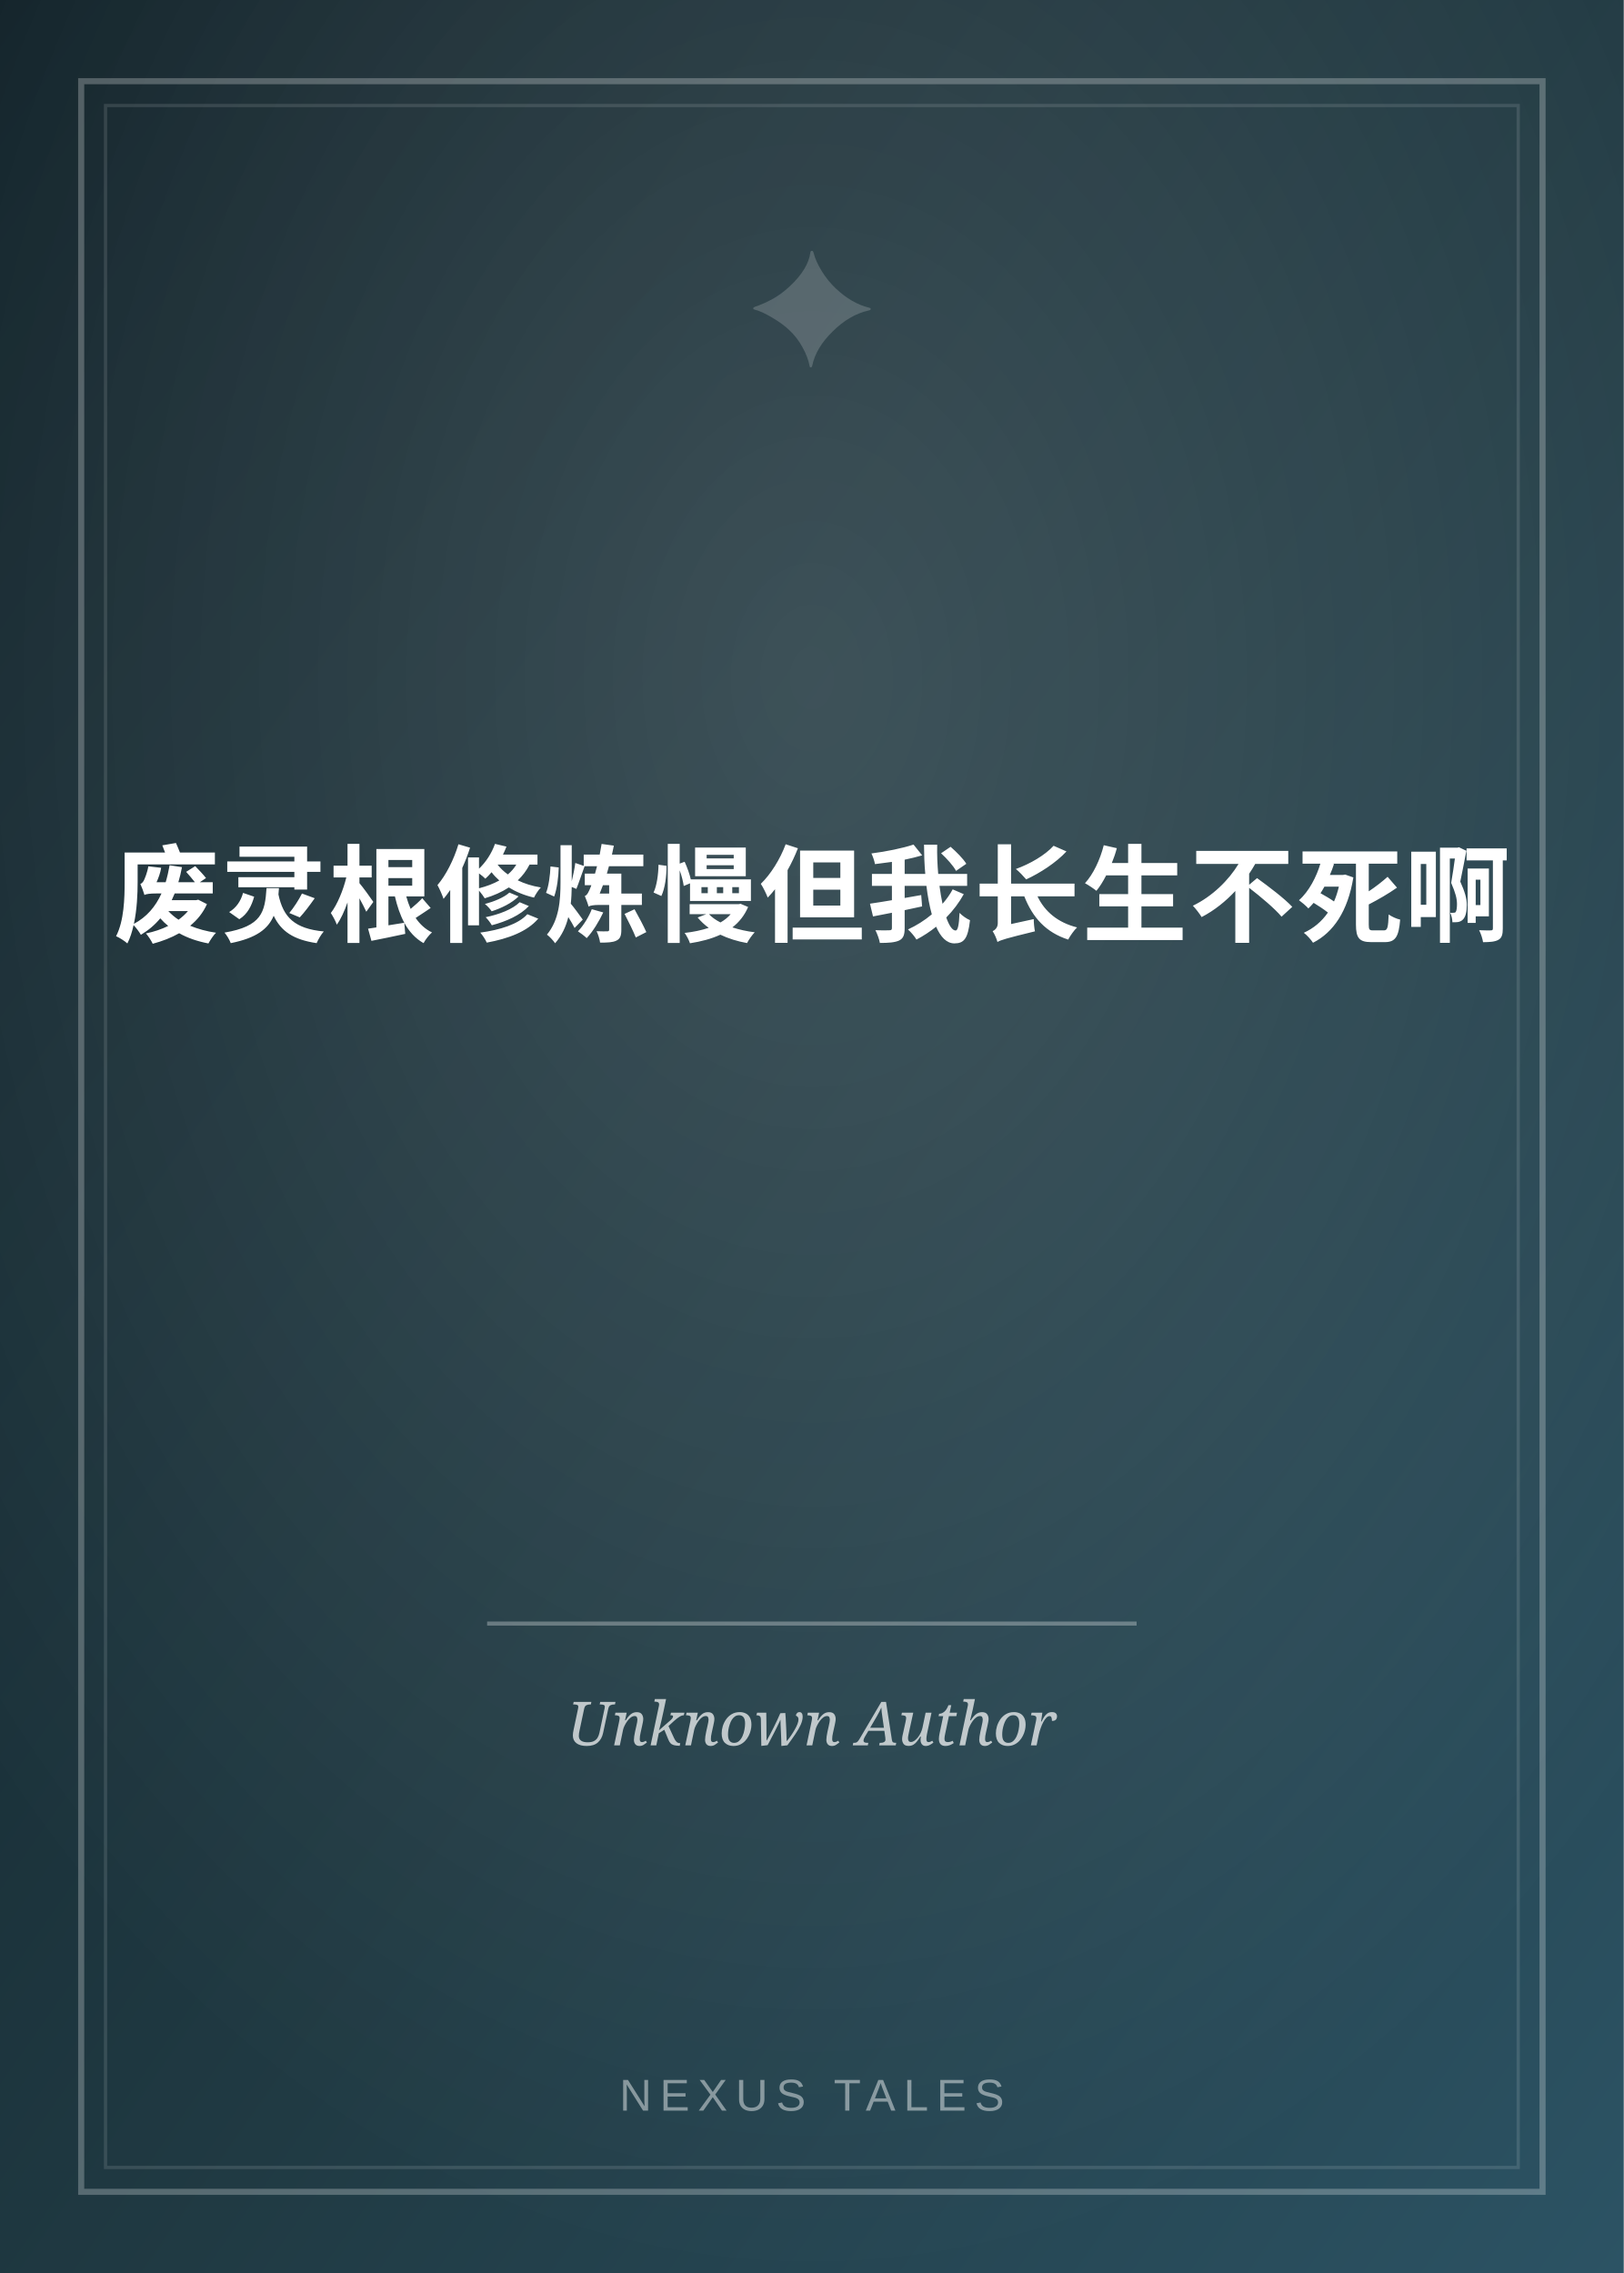
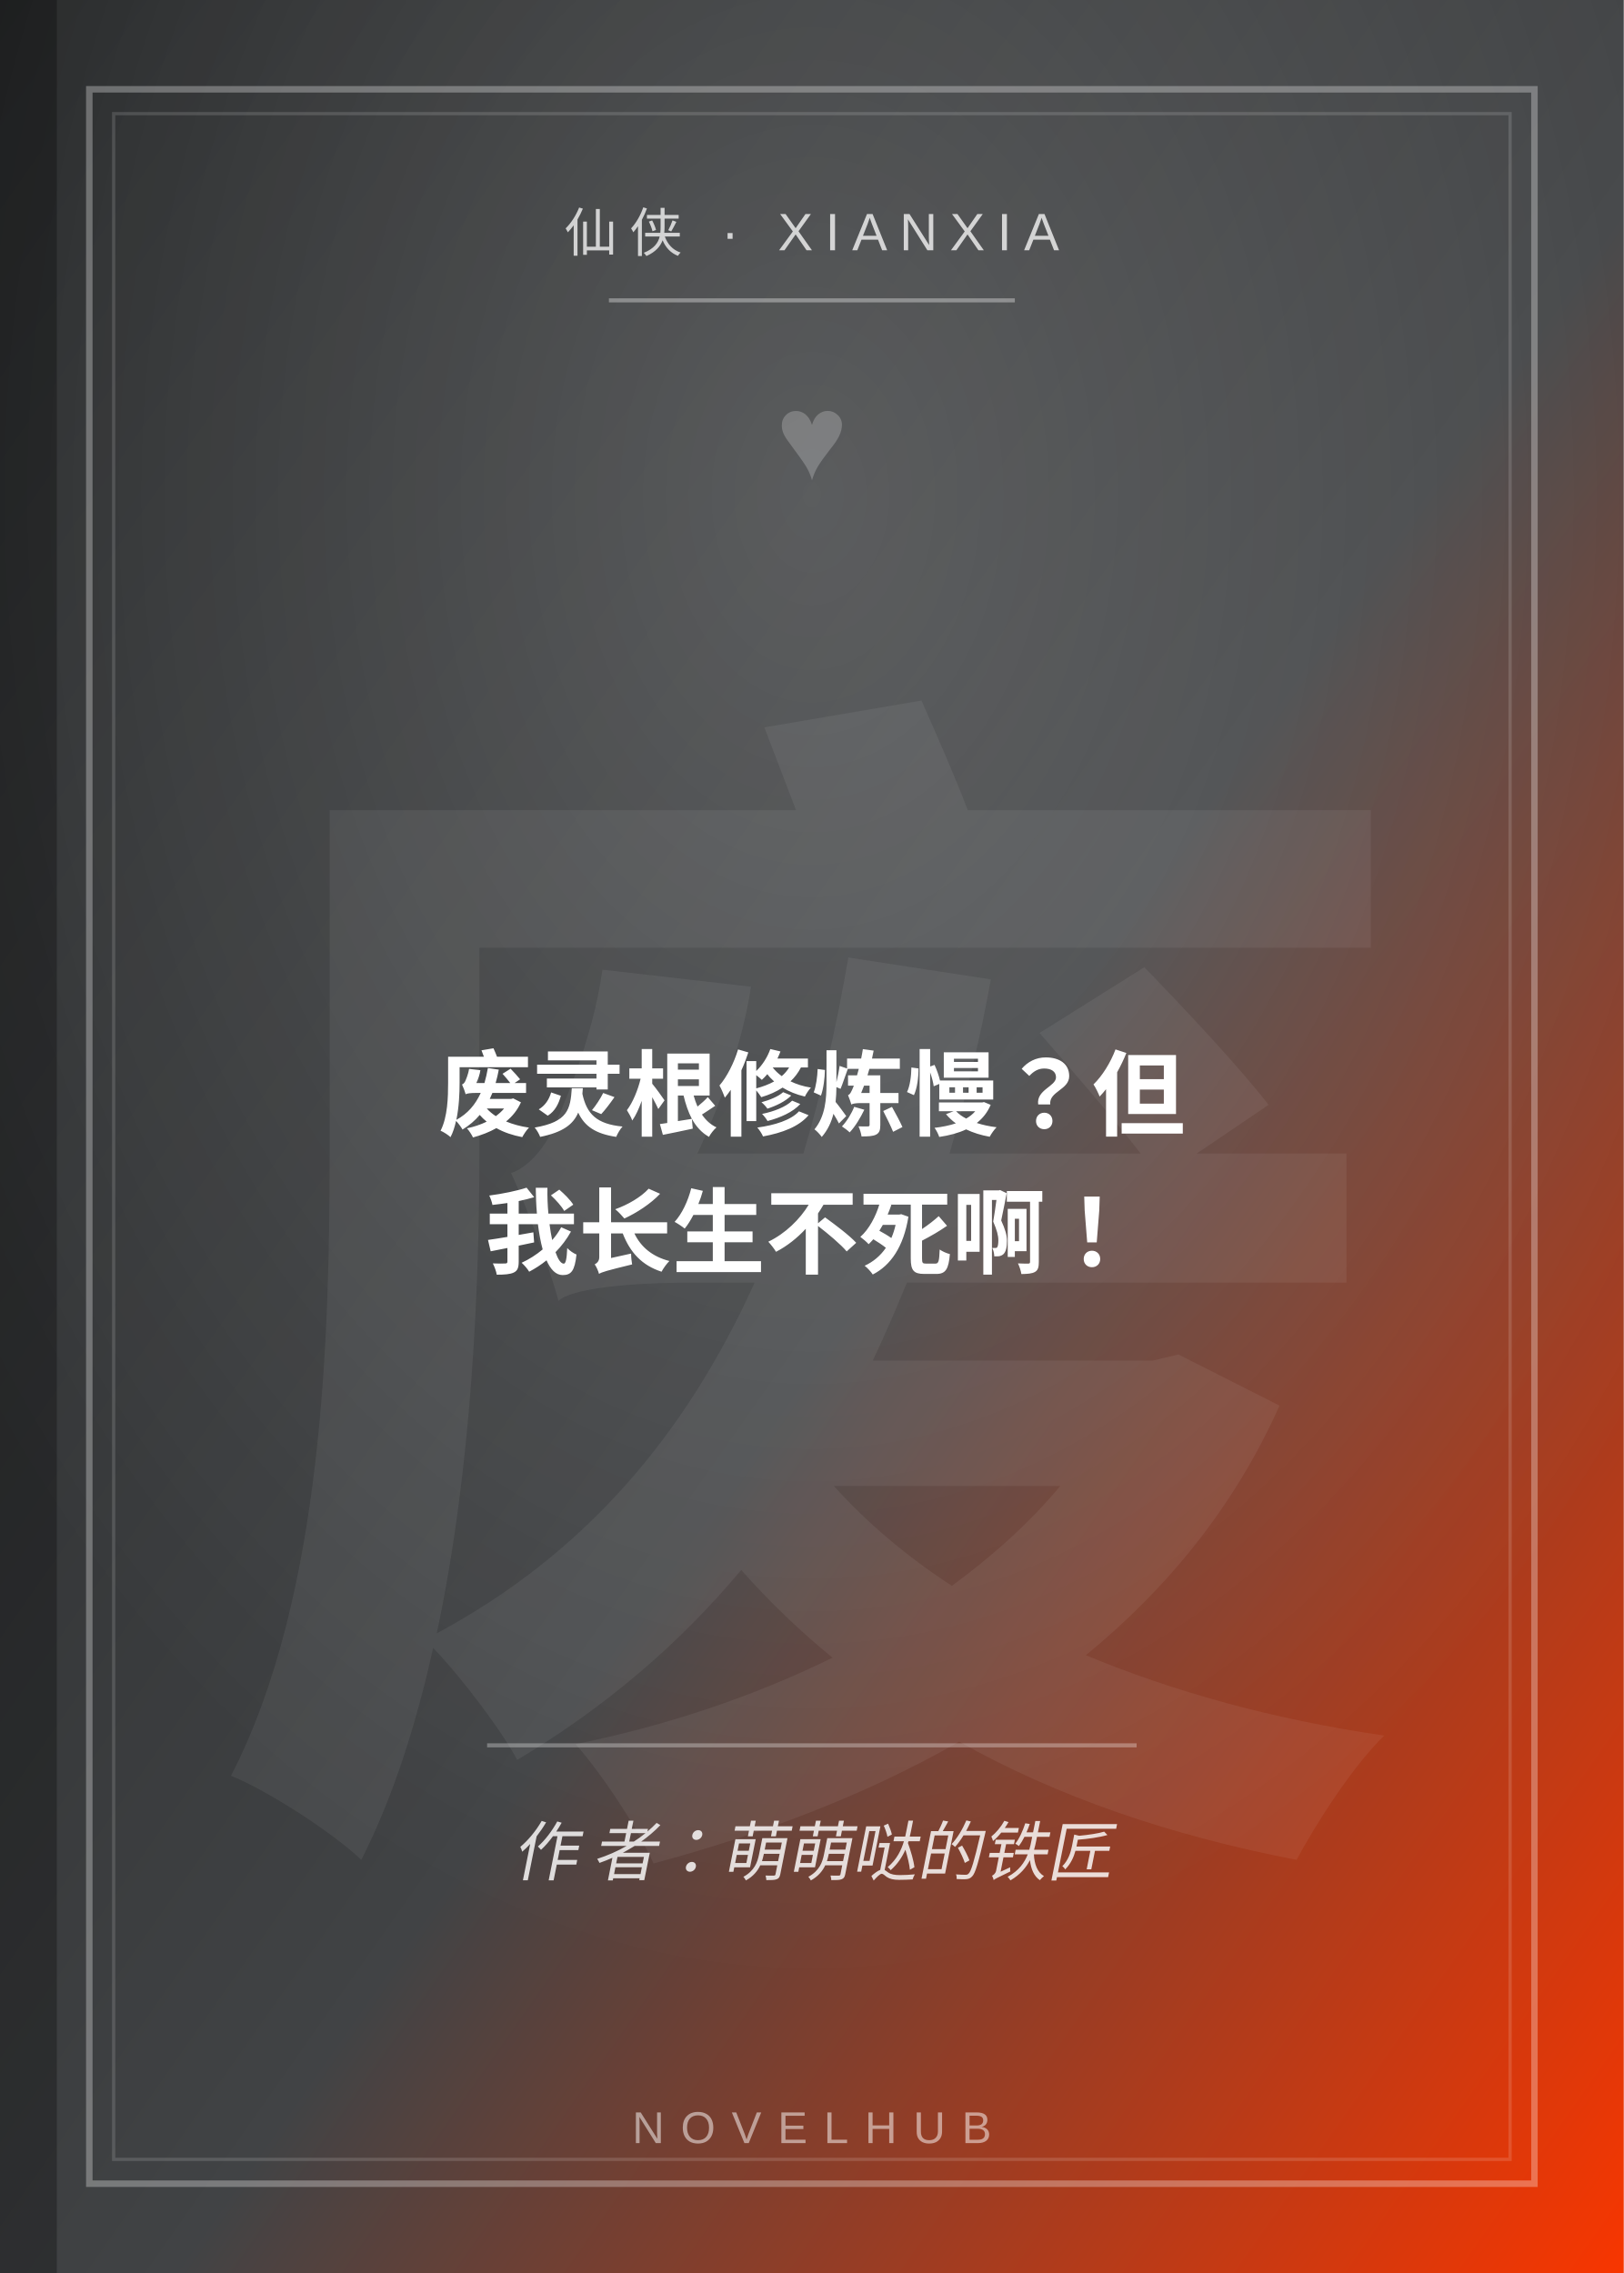
<svg xmlns="http://www.w3.org/2000/svg" width="400" height="560" viewBox="0 0 400 560">
  <defs>
    <linearGradient id="bg" x1="0%" y1="0%" x2="100%" y2="100%">
-       <stop offset="0%" style="stop-color:#0f2027" />
-       <stop offset="55%" style="stop-color:#203a43" />
-       <stop offset="100%" style="stop-color:#2c5364" />
+       <stop offset="0%" style="stop-color:#232526" />
+       <stop offset="55%" style="stop-color:#414345" />
+       <stop offset="100%" style="stop-color:#f83600" />
    </linearGradient>
-     <radialGradient id="glow" cx="50%" cy="30%" r="70%">
-       <stop offset="0%" style="stop-color:rgba(255,255,255,0.15)" />
+     <radialGradient id="glow" cx="50%" cy="22%" r="65%">
+       <stop offset="0%" style="stop-color:rgba(255,255,255,0.18)" />
      <stop offset="100%" style="stop-color:rgba(255,255,255,0)" />
    </radialGradient>
  </defs>
  <rect width="400" height="560" fill="url(#bg)" />
  <rect width="400" height="560" fill="url(#glow)" />
-   <rect x="20" y="20" width="360" height="520" fill="none" stroke="rgba(255,255,255,0.25)" stroke-width="1.5" />
-   <rect x="26" y="26" width="348" height="508" fill="none" stroke="rgba(255,255,255,0.12)" stroke-width="0.8" />
-   <text x="200" y="90" text-anchor="middle" font-size="40" fill="rgba(255,255,255,0.18)">✦</text>
-   <text x="200" y="230" text-anchor="middle" font-family="Georgia, serif" font-size="26" fill="#ffffff" font-weight="bold" letter-spacing="0.5">废灵根修炼慢但我长生不死啊</text>
-   <line x1="120" y1="400" x2="280" y2="400" stroke="rgba(255,255,255,0.3)" stroke-width="1" />
-   <text x="200" y="430" text-anchor="middle" font-family="Georgia, serif" font-size="15" fill="rgba(255,255,255,0.7)" font-style="italic">Unknown Author</text>
-   <text x="200" y="520" text-anchor="middle" font-family="Arial, sans-serif" font-size="11" fill="rgba(255,255,255,0.45)" letter-spacing="2">NEXUS TALES</text>
+   <rect x="0" y="0" width="14" height="560" fill="rgba(0,0,0,0.28)" />
+   <text x="200" y="430" text-anchor="middle" font-size="300" fill="rgba(255,255,255,0.06)" font-family="serif" font-weight="bold">废</text>
+   <rect x="22" y="22" width="356" height="516" fill="none" stroke="rgba(255,255,255,0.30)" stroke-width="1.6" />
+   <rect x="28" y="28" width="344" height="504" fill="none" stroke="rgba(255,255,255,0.14)" stroke-width="0.8" />
+   <text x="200" y="62" text-anchor="middle" font-family="Arial,sans-serif" font-size="13" fill="rgba(255,255,255,0.75)" letter-spacing="3">仙侠 · XIANXIA</text>
+   <line x1="150" y1="74" x2="250" y2="74" stroke="rgba(255,255,255,0.35)" stroke-width="1" />
+   <text x="200" y="118" text-anchor="middle" font-size="30" fill="rgba(255,255,255,0.22)">♥</text>
+   <text x="200" y="278" text-anchor="middle" font-family="'PingFang SC','Microsoft YaHei',Georgia,serif" font-size="23" fill="#ffffff" font-weight="bold" style="text-shadow:0 2px 6px rgba(0,0,0,0.45)">废灵根修炼慢？但</text>
+   <text x="200" y="312" text-anchor="middle" font-family="'PingFang SC','Microsoft YaHei',Georgia,serif" font-size="23" fill="#ffffff" font-weight="bold" style="text-shadow:0 2px 6px rgba(0,0,0,0.45)">我长生不死啊！</text>
+   <line x1="120" y1="430" x2="280" y2="430" stroke="rgba(255,255,255,0.30)" stroke-width="1" />
+   <text x="200" y="462" text-anchor="middle" font-family="'PingFang SC','Microsoft YaHei',Georgia,serif" font-size="16" fill="rgba(255,255,255,0.82)" font-style="italic">作 者：萌萌哒的铁匠</text>
+   <text x="200" y="528" text-anchor="middle" font-family="Arial,sans-serif" font-size="11" fill="rgba(255,255,255,0.5)" letter-spacing="4">NOVELHUB</text>
</svg>
